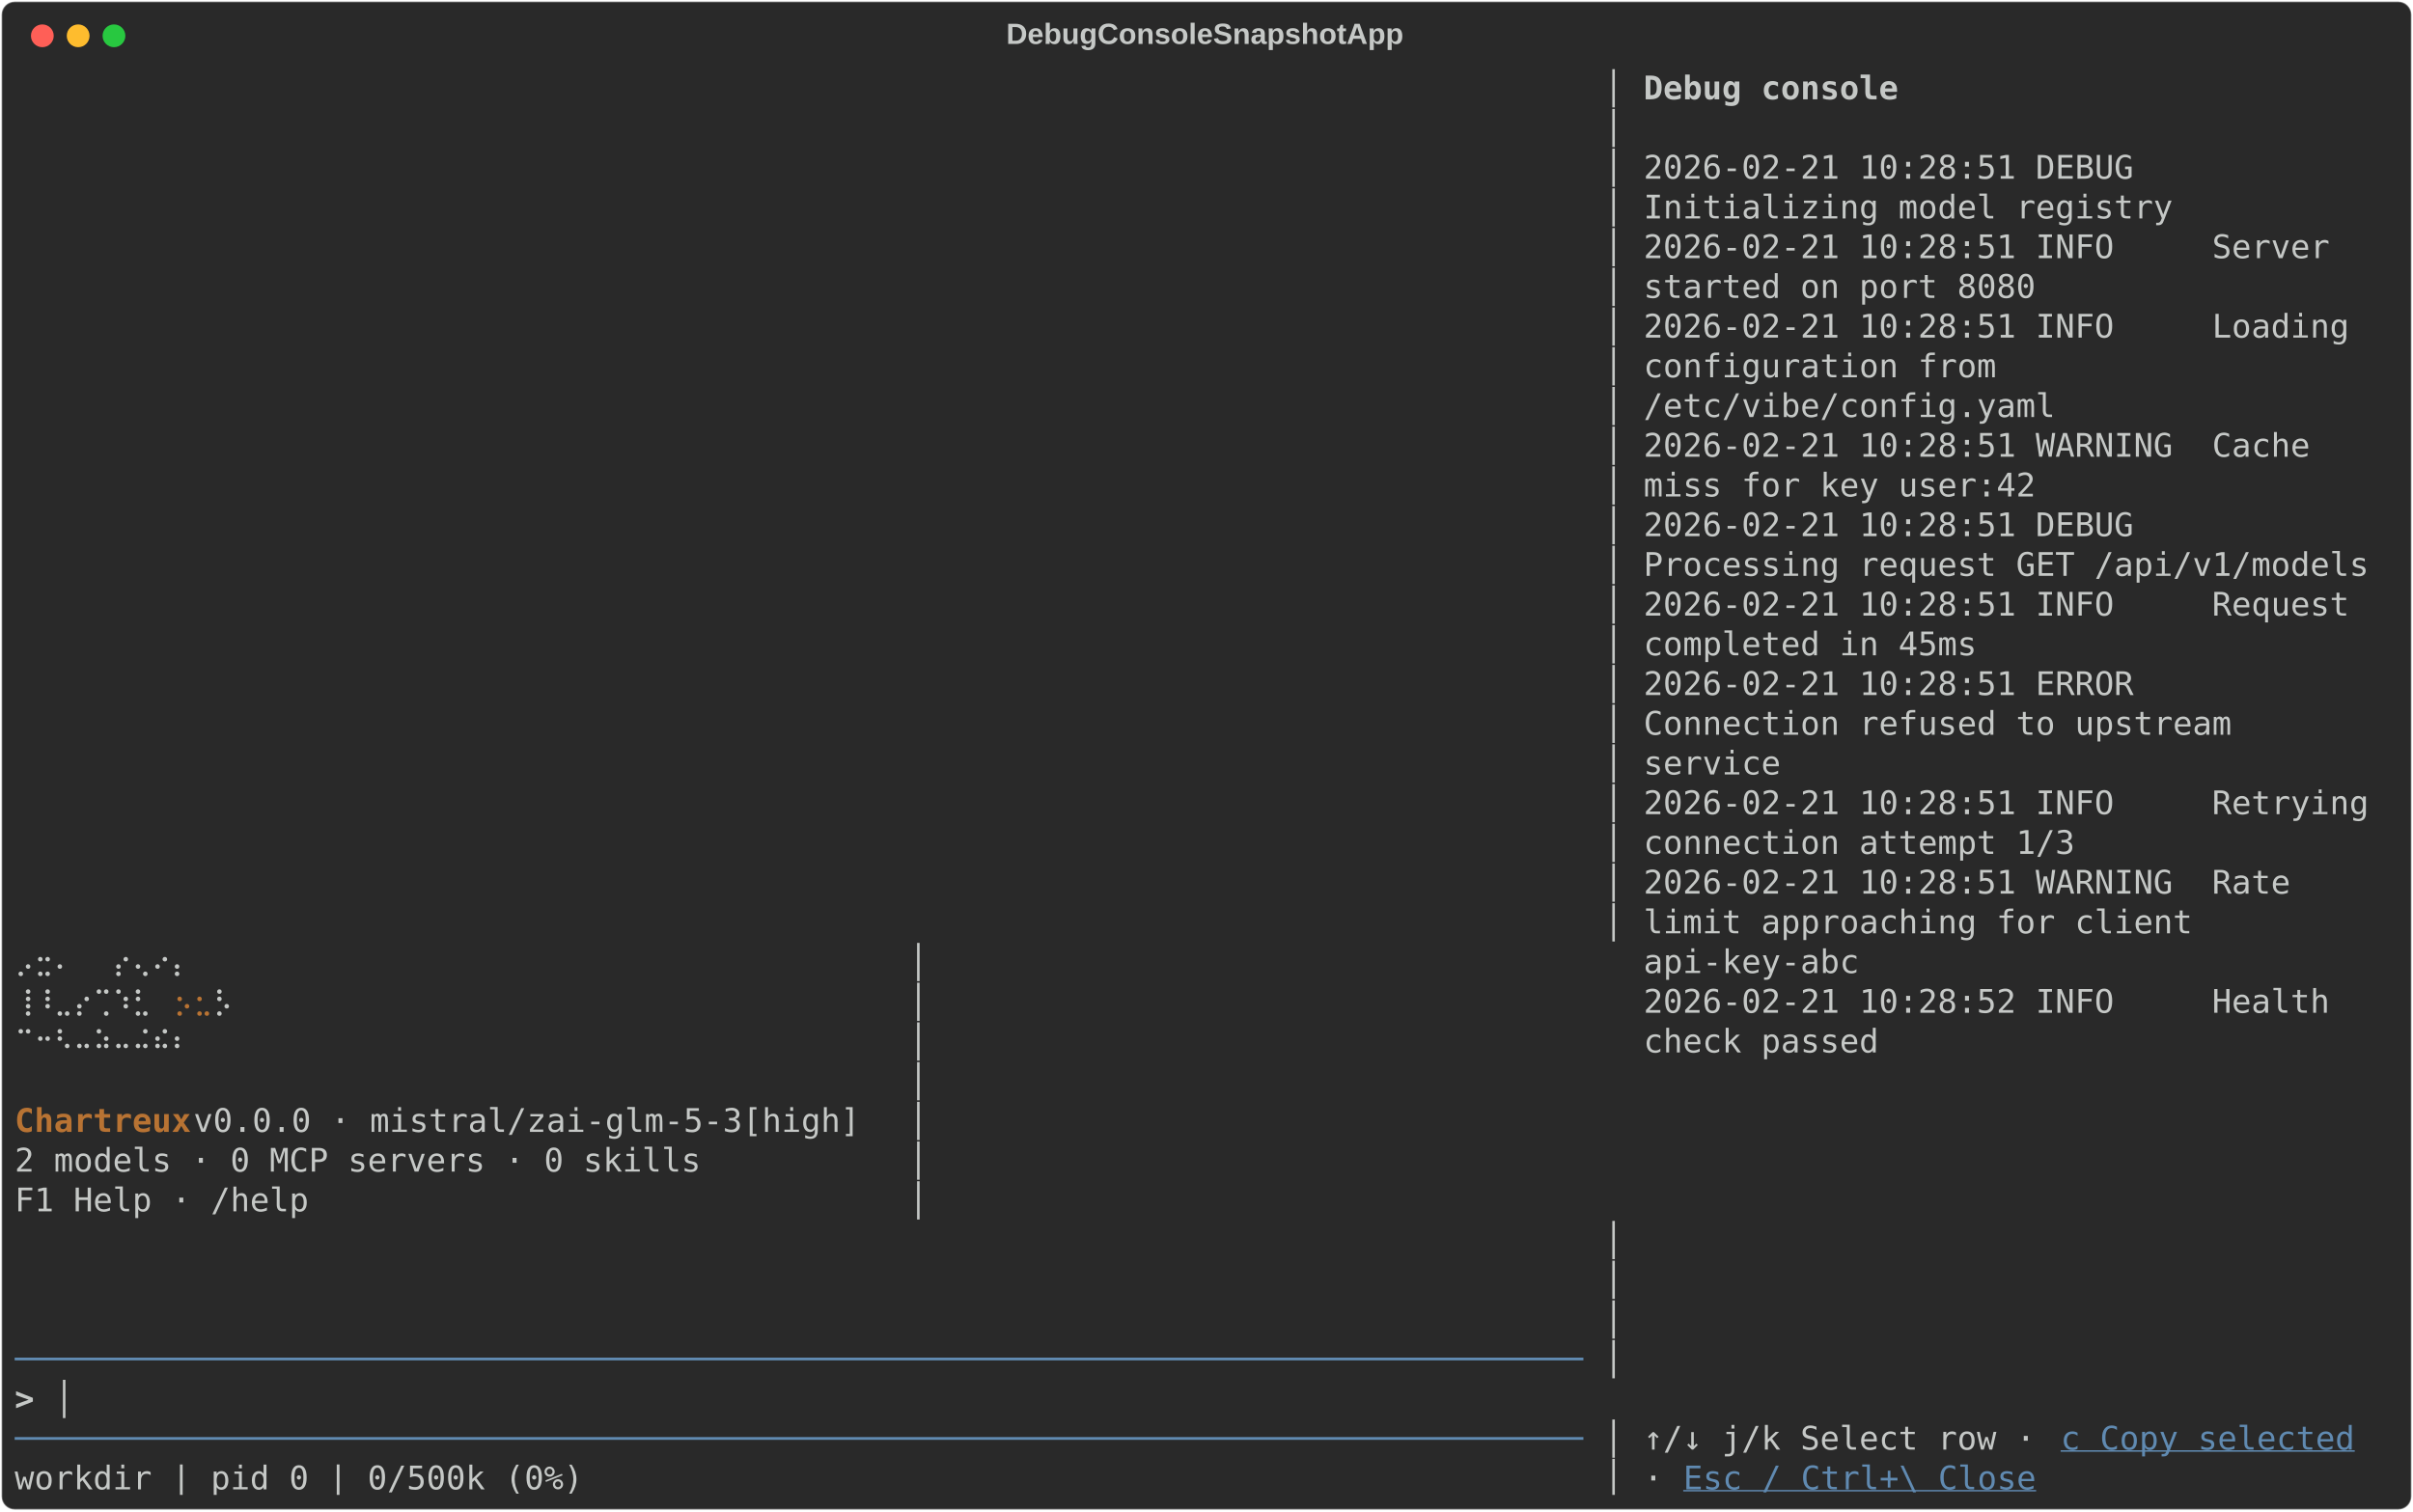
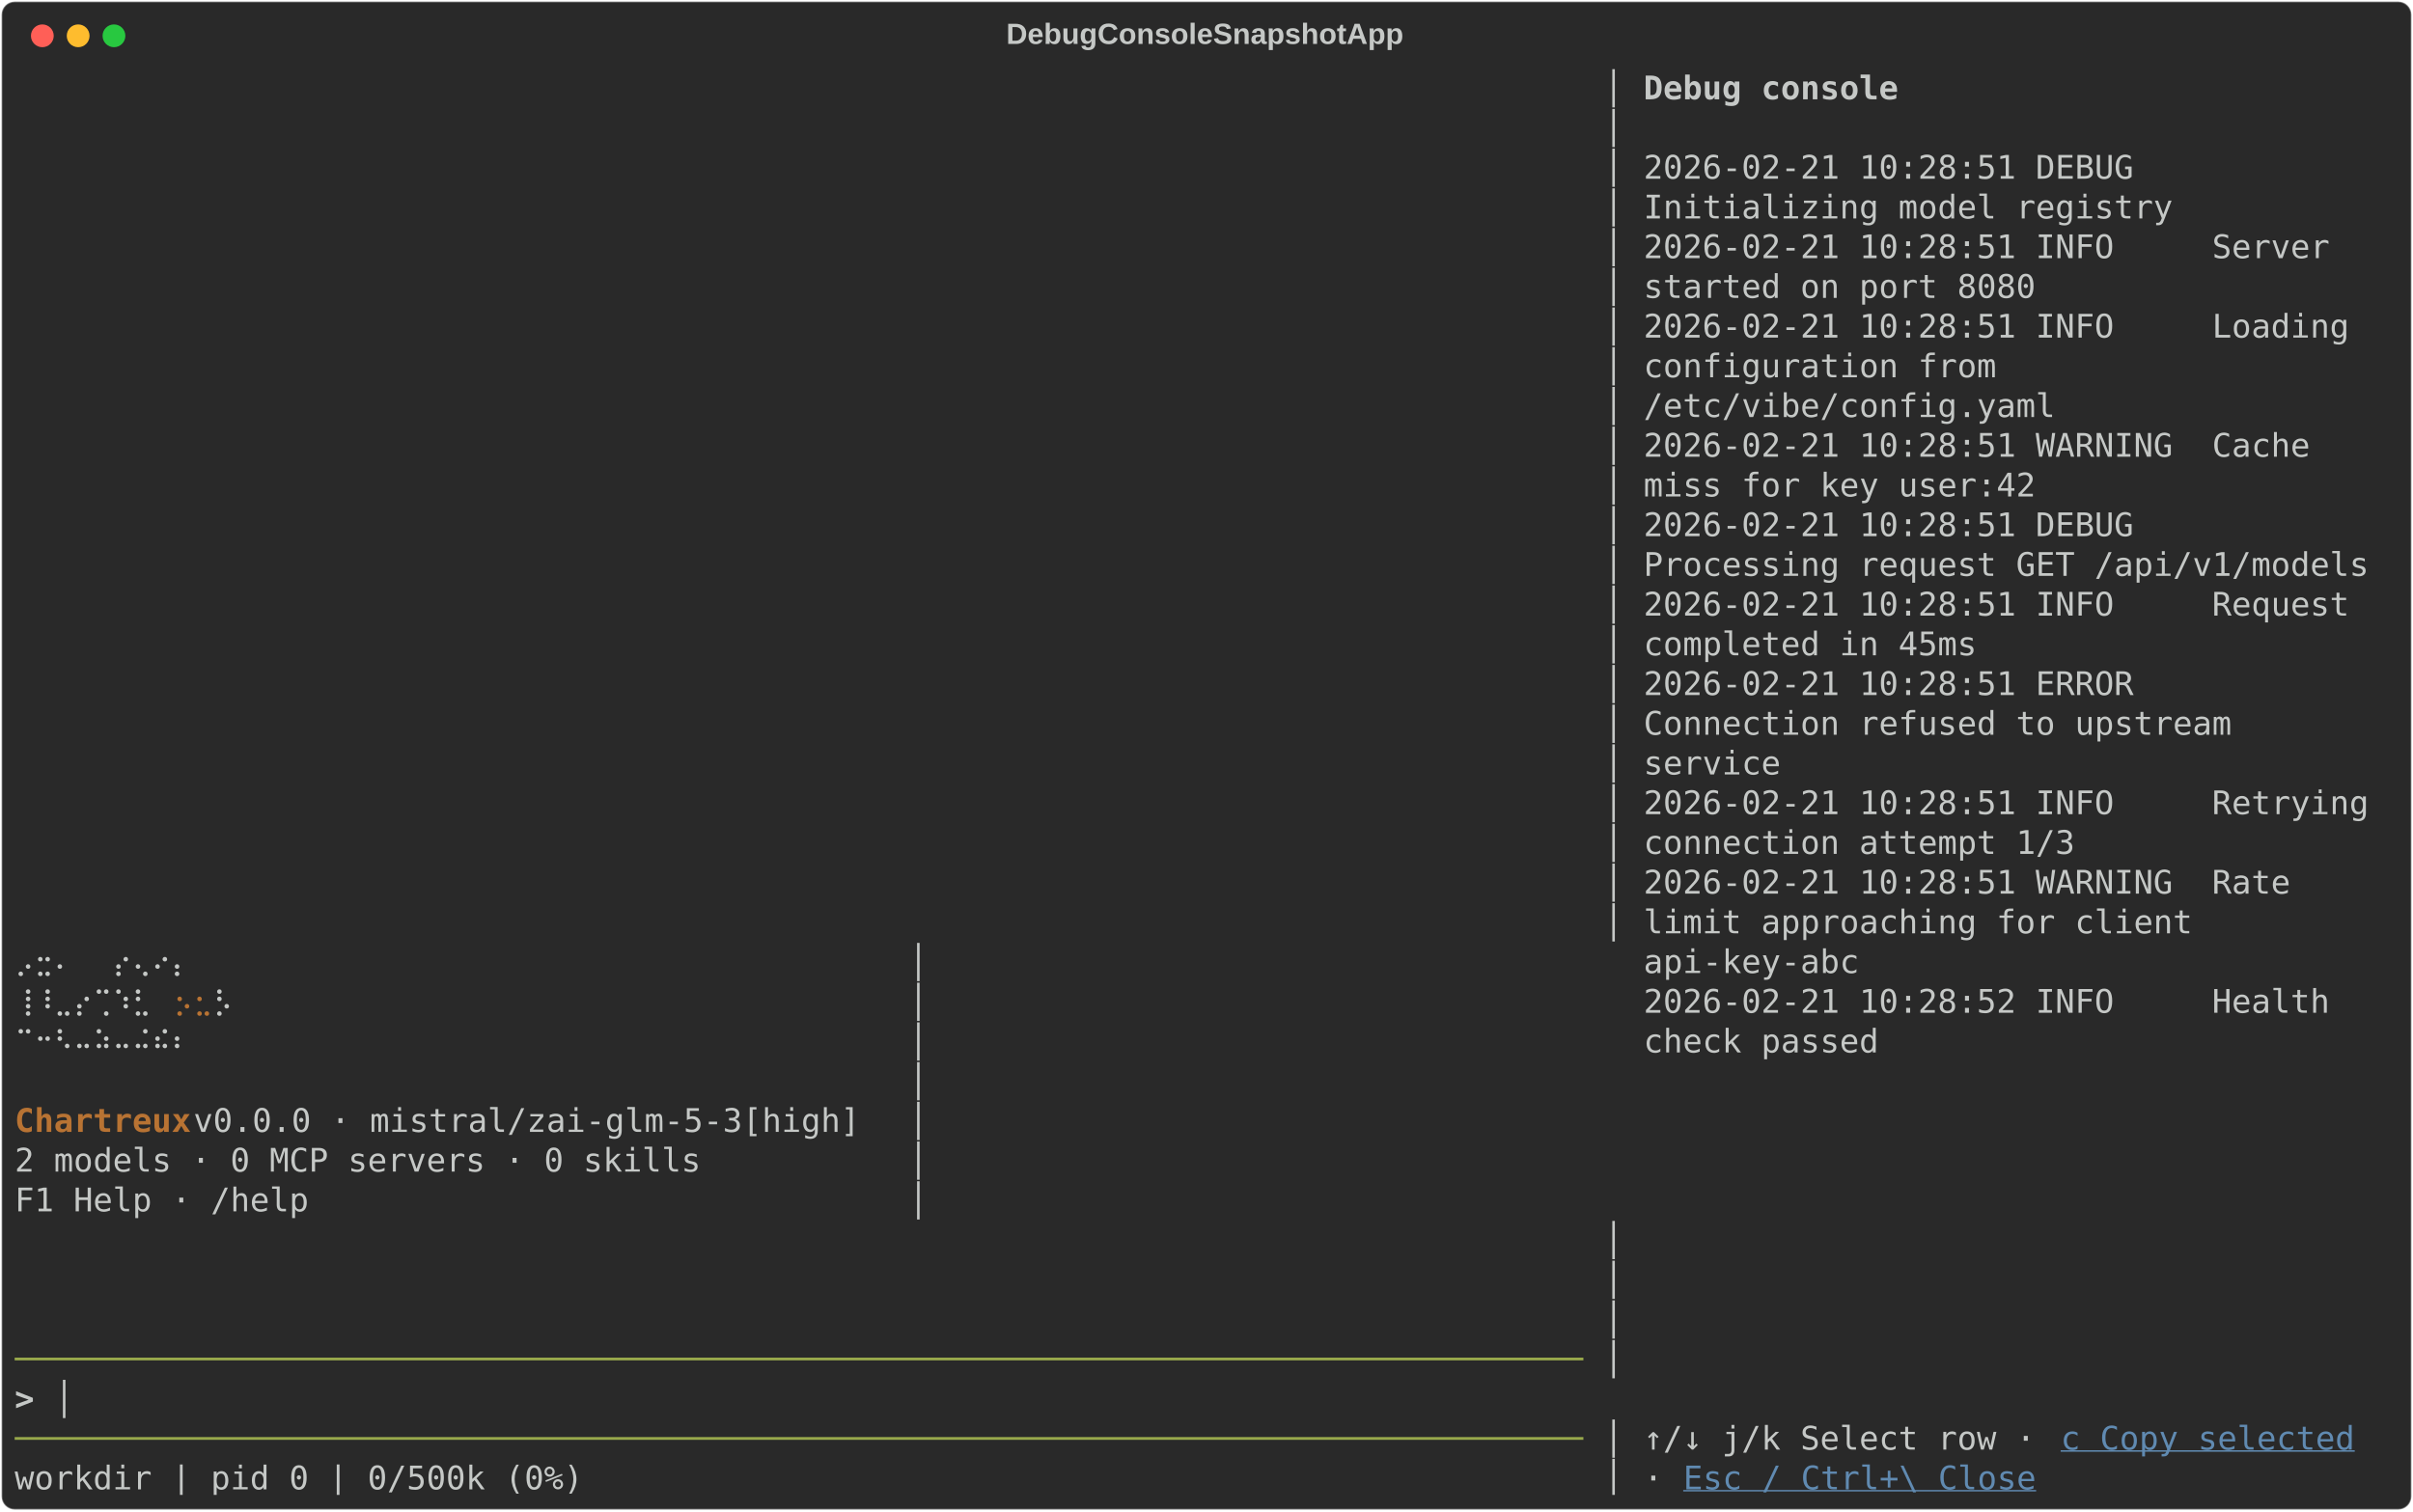
<svg xmlns="http://www.w3.org/2000/svg" class="rich-terminal" viewBox="0 0 1482 928.4">
  <style>

    @font-face {
        font-family: "Fira Code";
        src: local("FiraCode-Regular"),
                url("https://cdnjs.cloudflare.com/ajax/libs/firacode/6.2.0/woff2/FiraCode-Regular.woff2") format("woff2"),
                url("https://cdnjs.cloudflare.com/ajax/libs/firacode/6.2.0/woff/FiraCode-Regular.woff") format("woff");
        font-style: normal;
        font-weight: 400;
    }
    @font-face {
        font-family: "Fira Code";
        src: local("FiraCode-Bold"),
                url("https://cdnjs.cloudflare.com/ajax/libs/firacode/6.2.0/woff2/FiraCode-Bold.woff2") format("woff2"),
                url("https://cdnjs.cloudflare.com/ajax/libs/firacode/6.2.0/woff/FiraCode-Bold.woff") format("woff");
        font-style: bold;
        font-weight: 700;
    }

    .terminal-matrix {
        font-family: Fira Code, monospace;
        font-size: 20px;
        line-height: 24.4px;
        font-variant-east-asian: full-width;
    }

    .terminal-title {
        font-size: 18px;
        font-weight: bold;
        font-family: arial;
    }

    .terminal-r1 { fill: #c5c8c6 }
.terminal-r2 { fill: #c5c8c6;font-weight: bold }
.terminal-r3 { fill: #b87333 }
.terminal-r4 { fill: #b87333;font-weight: bold }
- .terminal-r5 { fill: #608ab1 }
+ .terminal-r5 { fill: #98a84b }
.terminal-r6 { fill: #608ab1;text-decoration: underline; }
    </style>
  <defs>
    <clipPath id="terminal-clip-terminal">
      <rect x="0" y="0" width="1463.0" height="877.4" />
    </clipPath>
    <clipPath id="terminal-line-0">
      <rect x="0" y="1.5" width="1464" height="24.65" />
    </clipPath>
    <clipPath id="terminal-line-1">
      <rect x="0" y="25.9" width="1464" height="24.65" />
    </clipPath>
    <clipPath id="terminal-line-2">
      <rect x="0" y="50.3" width="1464" height="24.65" />
    </clipPath>
    <clipPath id="terminal-line-3">
      <rect x="0" y="74.7" width="1464" height="24.65" />
    </clipPath>
    <clipPath id="terminal-line-4">
      <rect x="0" y="99.1" width="1464" height="24.65" />
    </clipPath>
    <clipPath id="terminal-line-5">
      <rect x="0" y="123.5" width="1464" height="24.65" />
    </clipPath>
    <clipPath id="terminal-line-6">
      <rect x="0" y="147.9" width="1464" height="24.65" />
    </clipPath>
    <clipPath id="terminal-line-7">
      <rect x="0" y="172.3" width="1464" height="24.65" />
    </clipPath>
    <clipPath id="terminal-line-8">
      <rect x="0" y="196.7" width="1464" height="24.65" />
    </clipPath>
    <clipPath id="terminal-line-9">
      <rect x="0" y="221.1" width="1464" height="24.65" />
    </clipPath>
    <clipPath id="terminal-line-10">
      <rect x="0" y="245.5" width="1464" height="24.65" />
    </clipPath>
    <clipPath id="terminal-line-11">
      <rect x="0" y="269.9" width="1464" height="24.65" />
    </clipPath>
    <clipPath id="terminal-line-12">
      <rect x="0" y="294.3" width="1464" height="24.65" />
    </clipPath>
    <clipPath id="terminal-line-13">
      <rect x="0" y="318.7" width="1464" height="24.65" />
    </clipPath>
    <clipPath id="terminal-line-14">
      <rect x="0" y="343.1" width="1464" height="24.65" />
    </clipPath>
    <clipPath id="terminal-line-15">
      <rect x="0" y="367.5" width="1464" height="24.65" />
    </clipPath>
    <clipPath id="terminal-line-16">
      <rect x="0" y="391.9" width="1464" height="24.65" />
    </clipPath>
    <clipPath id="terminal-line-17">
      <rect x="0" y="416.3" width="1464" height="24.65" />
    </clipPath>
    <clipPath id="terminal-line-18">
      <rect x="0" y="440.7" width="1464" height="24.65" />
    </clipPath>
    <clipPath id="terminal-line-19">
      <rect x="0" y="465.1" width="1464" height="24.65" />
    </clipPath>
    <clipPath id="terminal-line-20">
      <rect x="0" y="489.5" width="1464" height="24.65" />
    </clipPath>
    <clipPath id="terminal-line-21">
      <rect x="0" y="513.9" width="1464" height="24.65" />
    </clipPath>
    <clipPath id="terminal-line-22">
      <rect x="0" y="538.3" width="1464" height="24.65" />
    </clipPath>
    <clipPath id="terminal-line-23">
      <rect x="0" y="562.7" width="1464" height="24.65" />
    </clipPath>
    <clipPath id="terminal-line-24">
      <rect x="0" y="587.1" width="1464" height="24.65" />
    </clipPath>
    <clipPath id="terminal-line-25">
      <rect x="0" y="611.5" width="1464" height="24.65" />
    </clipPath>
    <clipPath id="terminal-line-26">
      <rect x="0" y="635.9" width="1464" height="24.65" />
    </clipPath>
    <clipPath id="terminal-line-27">
      <rect x="0" y="660.3" width="1464" height="24.65" />
    </clipPath>
    <clipPath id="terminal-line-28">
      <rect x="0" y="684.7" width="1464" height="24.65" />
    </clipPath>
    <clipPath id="terminal-line-29">
      <rect x="0" y="709.1" width="1464" height="24.65" />
    </clipPath>
    <clipPath id="terminal-line-30">
      <rect x="0" y="733.5" width="1464" height="24.65" />
    </clipPath>
    <clipPath id="terminal-line-31">
      <rect x="0" y="757.9" width="1464" height="24.65" />
    </clipPath>
    <clipPath id="terminal-line-32">
      <rect x="0" y="782.3" width="1464" height="24.65" />
    </clipPath>
    <clipPath id="terminal-line-33">
      <rect x="0" y="806.7" width="1464" height="24.65" />
    </clipPath>
    <clipPath id="terminal-line-34">
      <rect x="0" y="831.1" width="1464" height="24.65" />
    </clipPath>
  </defs>
  <rect fill="#292929" stroke="rgba(255,255,255,0.35)" stroke-width="1" x="1" y="1" width="1480" height="926.4" rx="8" />
  <text class="terminal-title" fill="#c5c8c6" text-anchor="middle" x="740" y="27">DebugConsoleSnapshotApp</text>
  <g transform="translate(26,22)">
    <circle cx="0" cy="0" r="7" fill="#ff5f57" />
    <circle cx="22" cy="0" r="7" fill="#febc2e" />
    <circle cx="44" cy="0" r="7" fill="#28c840" />
  </g>
  <g transform="translate(9, 41)" clip-path="url(#terminal-clip-terminal)">
    <g class="terminal-matrix">
      <text class="terminal-r1" x="976" y="20" textLength="12.2" clip-path="url(#terminal-line-0)">│</text>
      <text class="terminal-r2" x="1000.4" y="20" textLength="158.6" clip-path="url(#terminal-line-0)">Debug console</text>
      <text class="terminal-r1" x="1464" y="20" textLength="12.2" clip-path="url(#terminal-line-0)">
</text>
      <text class="terminal-r1" x="976" y="44.4" textLength="12.2" clip-path="url(#terminal-line-1)">│</text>
      <text class="terminal-r1" x="1464" y="44.4" textLength="12.2" clip-path="url(#terminal-line-1)">
</text>
      <text class="terminal-r1" x="976" y="68.8" textLength="12.2" clip-path="url(#terminal-line-2)">│</text>
      <text class="terminal-r1" x="1000.4" y="68.8" textLength="451.4" clip-path="url(#terminal-line-2)">2026-02-21 10:28:51 DEBUG            </text>
      <text class="terminal-r1" x="1464" y="68.8" textLength="12.2" clip-path="url(#terminal-line-2)">
</text>
      <text class="terminal-r1" x="976" y="93.2" textLength="12.2" clip-path="url(#terminal-line-3)">│</text>
      <text class="terminal-r1" x="1000.4" y="93.2" textLength="329.4" clip-path="url(#terminal-line-3)">Initializing model registry</text>
      <text class="terminal-r1" x="1464" y="93.2" textLength="12.2" clip-path="url(#terminal-line-3)">
</text>
      <text class="terminal-r1" x="976" y="117.6" textLength="12.2" clip-path="url(#terminal-line-4)">│</text>
      <text class="terminal-r1" x="1000.4" y="117.6" textLength="451.4" clip-path="url(#terminal-line-4)">2026-02-21 10:28:51 INFO     Server  </text>
      <text class="terminal-r1" x="1464" y="117.6" textLength="12.2" clip-path="url(#terminal-line-4)">
</text>
      <text class="terminal-r1" x="976" y="142" textLength="12.2" clip-path="url(#terminal-line-5)">│</text>
      <text class="terminal-r1" x="1000.4" y="142" textLength="244" clip-path="url(#terminal-line-5)">started on port 8080</text>
      <text class="terminal-r1" x="1464" y="142" textLength="12.2" clip-path="url(#terminal-line-5)">
</text>
      <text class="terminal-r1" x="976" y="166.4" textLength="12.2" clip-path="url(#terminal-line-6)">│</text>
      <text class="terminal-r1" x="1000.4" y="166.4" textLength="451.4" clip-path="url(#terminal-line-6)">2026-02-21 10:28:51 INFO     Loading </text>
      <text class="terminal-r1" x="1464" y="166.4" textLength="12.2" clip-path="url(#terminal-line-6)">
</text>
      <text class="terminal-r1" x="976" y="190.8" textLength="12.2" clip-path="url(#terminal-line-7)">│</text>
      <text class="terminal-r1" x="1000.4" y="190.8" textLength="231.8" clip-path="url(#terminal-line-7)">configuration from </text>
      <text class="terminal-r1" x="1464" y="190.8" textLength="12.2" clip-path="url(#terminal-line-7)">
</text>
      <text class="terminal-r1" x="976" y="215.2" textLength="12.2" clip-path="url(#terminal-line-8)">│</text>
      <text class="terminal-r1" x="1000.4" y="215.2" textLength="256.2" clip-path="url(#terminal-line-8)">/etc/vibe/config.yaml</text>
      <text class="terminal-r1" x="1464" y="215.2" textLength="12.2" clip-path="url(#terminal-line-8)">
</text>
      <text class="terminal-r1" x="976" y="239.6" textLength="12.2" clip-path="url(#terminal-line-9)">│</text>
      <text class="terminal-r1" x="1000.4" y="239.6" textLength="451.4" clip-path="url(#terminal-line-9)">2026-02-21 10:28:51 WARNING  Cache   </text>
      <text class="terminal-r1" x="1464" y="239.6" textLength="12.2" clip-path="url(#terminal-line-9)">
</text>
      <text class="terminal-r1" x="976" y="264" textLength="12.2" clip-path="url(#terminal-line-10)">│</text>
      <text class="terminal-r1" x="1000.4" y="264" textLength="244" clip-path="url(#terminal-line-10)">miss for key user:42</text>
      <text class="terminal-r1" x="1464" y="264" textLength="12.2" clip-path="url(#terminal-line-10)">
</text>
      <text class="terminal-r1" x="976" y="288.4" textLength="12.2" clip-path="url(#terminal-line-11)">│</text>
      <text class="terminal-r1" x="1000.4" y="288.4" textLength="451.4" clip-path="url(#terminal-line-11)">2026-02-21 10:28:51 DEBUG            </text>
      <text class="terminal-r1" x="1464" y="288.4" textLength="12.2" clip-path="url(#terminal-line-11)">
</text>
      <text class="terminal-r1" x="976" y="312.8" textLength="12.2" clip-path="url(#terminal-line-12)">│</text>
      <text class="terminal-r1" x="1000.4" y="312.8" textLength="451.4" clip-path="url(#terminal-line-12)">Processing request GET /api/v1/models</text>
      <text class="terminal-r1" x="1464" y="312.8" textLength="12.2" clip-path="url(#terminal-line-12)">
</text>
      <text class="terminal-r1" x="976" y="337.2" textLength="12.2" clip-path="url(#terminal-line-13)">│</text>
      <text class="terminal-r1" x="1000.4" y="337.2" textLength="451.4" clip-path="url(#terminal-line-13)">2026-02-21 10:28:51 INFO     Request </text>
      <text class="terminal-r1" x="1464" y="337.2" textLength="12.2" clip-path="url(#terminal-line-13)">
</text>
      <text class="terminal-r1" x="976" y="361.6" textLength="12.2" clip-path="url(#terminal-line-14)">│</text>
      <text class="terminal-r1" x="1000.4" y="361.6" textLength="207.4" clip-path="url(#terminal-line-14)">completed in 45ms</text>
      <text class="terminal-r1" x="1464" y="361.6" textLength="12.2" clip-path="url(#terminal-line-14)">
</text>
      <text class="terminal-r1" x="976" y="386" textLength="12.2" clip-path="url(#terminal-line-15)">│</text>
      <text class="terminal-r1" x="1000.4" y="386" textLength="451.4" clip-path="url(#terminal-line-15)">2026-02-21 10:28:51 ERROR            </text>
      <text class="terminal-r1" x="1464" y="386" textLength="12.2" clip-path="url(#terminal-line-15)">
</text>
      <text class="terminal-r1" x="976" y="410.4" textLength="12.2" clip-path="url(#terminal-line-16)">│</text>
      <text class="terminal-r1" x="1000.4" y="410.4" textLength="378.2" clip-path="url(#terminal-line-16)">Connection refused to upstream </text>
      <text class="terminal-r1" x="1464" y="410.4" textLength="12.2" clip-path="url(#terminal-line-16)">
</text>
      <text class="terminal-r1" x="976" y="434.8" textLength="12.2" clip-path="url(#terminal-line-17)">│</text>
      <text class="terminal-r1" x="1000.4" y="434.8" textLength="85.4" clip-path="url(#terminal-line-17)">service</text>
      <text class="terminal-r1" x="1464" y="434.8" textLength="12.2" clip-path="url(#terminal-line-17)">
</text>
      <text class="terminal-r1" x="976" y="459.2" textLength="12.2" clip-path="url(#terminal-line-18)">│</text>
      <text class="terminal-r1" x="1000.4" y="459.2" textLength="451.4" clip-path="url(#terminal-line-18)">2026-02-21 10:28:51 INFO     Retrying</text>
      <text class="terminal-r1" x="1464" y="459.2" textLength="12.2" clip-path="url(#terminal-line-18)">
</text>
      <text class="terminal-r1" x="976" y="483.6" textLength="12.2" clip-path="url(#terminal-line-19)">│</text>
      <text class="terminal-r1" x="1000.4" y="483.6" textLength="268.4" clip-path="url(#terminal-line-19)">connection attempt 1/3</text>
      <text class="terminal-r1" x="1464" y="483.6" textLength="12.2" clip-path="url(#terminal-line-19)">
</text>
      <text class="terminal-r1" x="976" y="508" textLength="12.2" clip-path="url(#terminal-line-20)">│</text>
      <text class="terminal-r1" x="1000.4" y="508" textLength="451.4" clip-path="url(#terminal-line-20)">2026-02-21 10:28:51 WARNING  Rate    </text>
      <text class="terminal-r1" x="1464" y="508" textLength="12.2" clip-path="url(#terminal-line-20)">
</text>
      <text class="terminal-r1" x="976" y="532.4" textLength="12.2" clip-path="url(#terminal-line-21)">│</text>
      <text class="terminal-r1" x="1000.4" y="532.4" textLength="353.8" clip-path="url(#terminal-line-21)">limit approaching for client </text>
      <text class="terminal-r1" x="1464" y="532.4" textLength="12.2" clip-path="url(#terminal-line-21)">
</text>
      <text class="terminal-r1" x="0" y="556.8" textLength="134.2" clip-path="url(#terminal-line-22)">  ⡠⣒⠄  ⡔⢄⠔⡄</text>
      <text class="terminal-r1" x="549" y="556.8" textLength="439.2" clip-path="url(#terminal-line-22)">                                   │</text>
      <text class="terminal-r1" x="1000.4" y="556.8" textLength="134.2" clip-path="url(#terminal-line-22)">api-key-abc</text>
      <text class="terminal-r1" x="1464" y="556.8" textLength="12.2" clip-path="url(#terminal-line-22)">
</text>
      <text class="terminal-r1" x="0" y="581.2" textLength="97.6" clip-path="url(#terminal-line-23)"> ⢸⠸⣀⡔⢉⠱⣃</text>
      <text class="terminal-r3" x="97.6" y="581.2" textLength="12.2" clip-path="url(#terminal-line-23)">⡢</text>
      <text class="terminal-r3" x="109.8" y="581.2" textLength="12.2" clip-path="url(#terminal-line-23)">⣂</text>
      <text class="terminal-r1" x="122" y="581.2" textLength="12.2" clip-path="url(#terminal-line-23)">⡣</text>
      <text class="terminal-r1" x="549" y="581.2" textLength="439.2" clip-path="url(#terminal-line-23)">                                   │</text>
      <text class="terminal-r1" x="1000.4" y="581.2" textLength="451.4" clip-path="url(#terminal-line-23)">2026-02-21 10:28:52 INFO     Health  </text>
      <text class="terminal-r1" x="1464" y="581.2" textLength="12.2" clip-path="url(#terminal-line-23)">
</text>
      <text class="terminal-r1" x="0" y="605.6" textLength="134.2" clip-path="url(#terminal-line-24)">  ⠉⠒⠣⠤⠵⠤⠬⠮⠆</text>
      <text class="terminal-r1" x="549" y="605.6" textLength="439.2" clip-path="url(#terminal-line-24)">                                   │</text>
      <text class="terminal-r1" x="1000.4" y="605.6" textLength="146.4" clip-path="url(#terminal-line-24)">check passed</text>
      <text class="terminal-r1" x="1464" y="605.6" textLength="12.2" clip-path="url(#terminal-line-24)">
</text>
      <text class="terminal-r1" x="549" y="630" textLength="439.2" clip-path="url(#terminal-line-25)">                                   │</text>
      <text class="terminal-r1" x="1464" y="630" textLength="12.2" clip-path="url(#terminal-line-25)">
</text>
      <text class="terminal-r4" x="0" y="654.4" textLength="109.8" clip-path="url(#terminal-line-26)">Chartreux</text>
      <text class="terminal-r1" x="109.8" y="654.4" textLength="427" clip-path="url(#terminal-line-26)"> v0.0.0 · mistral/zai-glm-5-3[high]</text>
      <text class="terminal-r1" x="549" y="654.4" textLength="439.2" clip-path="url(#terminal-line-26)">                                   │</text>
      <text class="terminal-r1" x="1464" y="654.4" textLength="12.2" clip-path="url(#terminal-line-26)">
</text>
      <text class="terminal-r1" x="0" y="678.8" textLength="427" clip-path="url(#terminal-line-27)">2 models · 0 MCP servers · 0 skills</text>
      <text class="terminal-r1" x="549" y="678.8" textLength="439.2" clip-path="url(#terminal-line-27)">                                   │</text>
      <text class="terminal-r1" x="1464" y="678.8" textLength="12.2" clip-path="url(#terminal-line-27)">
</text>
      <text class="terminal-r1" x="0" y="703.2" textLength="183" clip-path="url(#terminal-line-28)">F1 Help · /help</text>
      <text class="terminal-r1" x="549" y="703.2" textLength="439.2" clip-path="url(#terminal-line-28)">                                   │</text>
      <text class="terminal-r1" x="1464" y="703.2" textLength="12.2" clip-path="url(#terminal-line-28)">
</text>
      <text class="terminal-r1" x="976" y="727.6" textLength="12.2" clip-path="url(#terminal-line-29)">│</text>
      <text class="terminal-r1" x="1464" y="727.6" textLength="12.2" clip-path="url(#terminal-line-29)">
</text>
      <text class="terminal-r1" x="976" y="752" textLength="12.2" clip-path="url(#terminal-line-30)">│</text>
      <text class="terminal-r1" x="1464" y="752" textLength="12.2" clip-path="url(#terminal-line-30)">
</text>
      <text class="terminal-r1" x="976" y="776.4" textLength="12.2" clip-path="url(#terminal-line-31)">│</text>
      <text class="terminal-r1" x="1464" y="776.4" textLength="12.2" clip-path="url(#terminal-line-31)">
</text>
      <text class="terminal-r5" x="0" y="800.8" textLength="976" clip-path="url(#terminal-line-32)">────────────────────────────────────────────────────────────────────────────────</text>
      <text class="terminal-r1" x="976" y="800.8" textLength="12.2" clip-path="url(#terminal-line-32)">│</text>
      <text class="terminal-r1" x="1464" y="800.8" textLength="12.2" clip-path="url(#terminal-line-32)">
</text>
      <text class="terminal-r2" x="0" y="825.2" textLength="12.2" clip-path="url(#terminal-line-33)">&gt;</text>
      <text class="terminal-r1" x="24.4" y="825.2" textLength="963.8" clip-path="url(#terminal-line-33)">                                                                              │</text>
      <text class="terminal-r1" x="1464" y="825.2" textLength="12.2" clip-path="url(#terminal-line-33)">
</text>
      <text class="terminal-r5" x="0" y="849.6" textLength="976" clip-path="url(#terminal-line-34)">────────────────────────────────────────────────────────────────────────────────</text>
      <text class="terminal-r1" x="976" y="849.6" textLength="12.2" clip-path="url(#terminal-line-34)">│</text>
      <text class="terminal-r1" x="1000.4" y="849.6" textLength="256.2" clip-path="url(#terminal-line-34)">↑/↓ j/k Select row · </text>
      <text class="terminal-r6" x="1256.6" y="849.6" textLength="183" clip-path="url(#terminal-line-34)">c Copy selected</text>
      <text class="terminal-r1" x="1464" y="849.6" textLength="12.2" clip-path="url(#terminal-line-34)">
</text>
      <text class="terminal-r1" x="0" y="874" textLength="353.8" clip-path="url(#terminal-line-35)">workdir | pid 0 | 0/500k (0%)</text>
      <text class="terminal-r1" x="976" y="874" textLength="12.2" clip-path="url(#terminal-line-35)">│</text>
      <text class="terminal-r1" x="1000.4" y="874" textLength="24.4" clip-path="url(#terminal-line-35)">· </text>
      <text class="terminal-r6" x="1024.8" y="874" textLength="219.6" clip-path="url(#terminal-line-35)">Esc / Ctrl+\ Close</text>
    </g>
  </g>
</svg>
